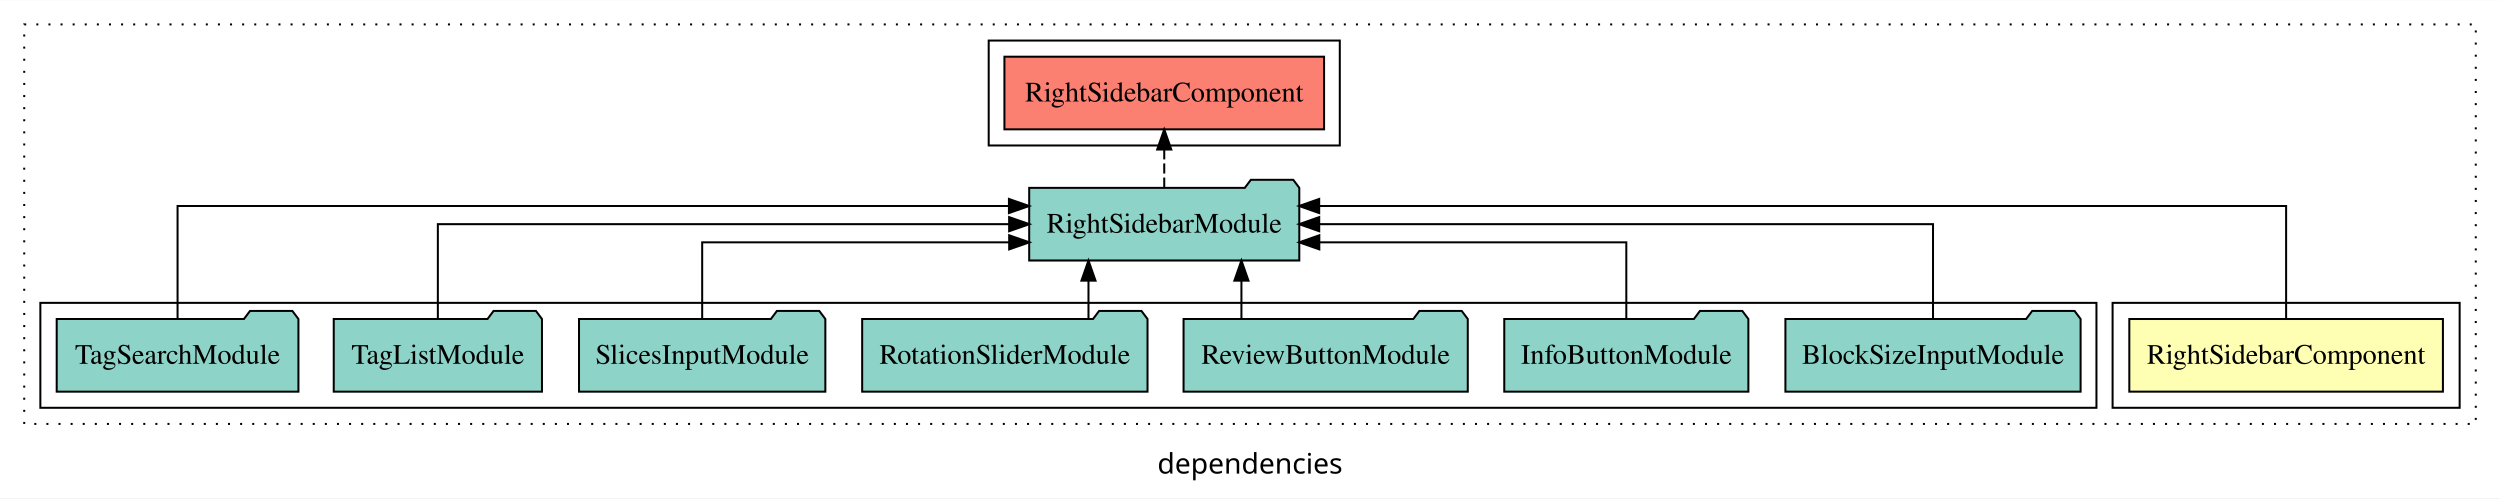
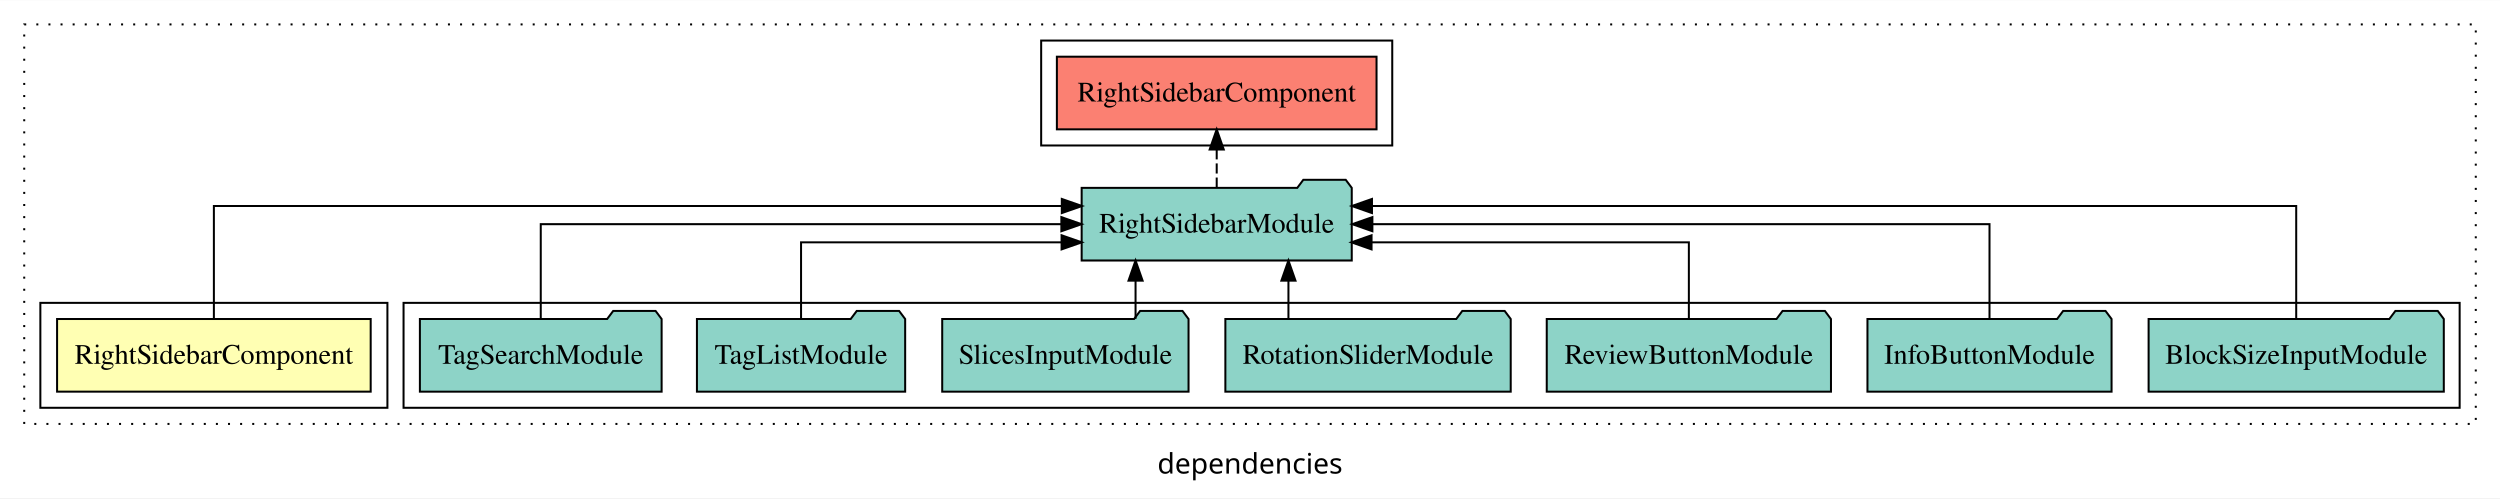
<svg xmlns="http://www.w3.org/2000/svg" width="1239pt" height="247pt" viewBox="0.00 0.00 1239.00 246.80">
  <g id="graph0" class="graph" transform="scale(1 1) rotate(0) translate(4 242.8)">
    <polygon fill="white" stroke="transparent" points="-4,4 -4,-242.8 1235,-242.8 1235,4 -4,4" />
    <text text-anchor="middle" x="615.5" y="-8.2" font-family="sans-serif" font-size="14.00">dependencies</text>
    <g id="clust1" class="cluster">
      <polygon fill="none" stroke="black" stroke-dasharray="1,5" points="8,-32.8 8,-230.8 1223,-230.8 1223,-32.8 8,-32.8" />
    </g>
-     <g id="clust5" class="cluster">
-       <polygon fill="none" stroke="black" points="486,-170.8 486,-222.8 660,-222.8 660,-170.8 486,-170.8" />
+     <g id="clust4" class="cluster">
+       <polygon fill="none" stroke="black" points="196,-40.8 196,-92.8 1215,-92.8 1215,-40.8 196,-40.8" />
    </g>
    <g id="clust2" class="cluster">
-       <polygon fill="none" stroke="black" points="1043,-40.8 1043,-92.8 1215,-92.8 1215,-40.8 1043,-40.8" />
+       <polygon fill="none" stroke="black" points="16,-40.8 16,-92.8 188,-92.8 188,-40.8 16,-40.8" />
    </g>
-     <g id="clust4" class="cluster">
-       <polygon fill="none" stroke="black" points="16,-40.8 16,-92.8 1035,-92.8 1035,-40.8 16,-40.8" />
+     <g id="clust5" class="cluster">
+       <polygon fill="none" stroke="black" points="512,-170.8 512,-222.8 686,-222.8 686,-170.8 512,-170.8" />
    </g>
    <g id="node1" class="node">
-       <polygon fill="#ffffb3" stroke="black" points="1206.71,-84.8 1051.29,-84.8 1051.29,-48.8 1206.71,-48.8 1206.71,-84.8" />
-       <text text-anchor="middle" x="1129" y="-62.6" font-family="Times,serif" font-size="14.00">RightSidebarComponent</text>
+       <polygon fill="#ffffb3" stroke="black" points="179.71,-84.8 24.29,-84.8 24.29,-48.8 179.71,-48.8 179.71,-84.8" />
+       <text text-anchor="middle" x="102" y="-62.6" font-family="Times,serif" font-size="14.00">RightSidebarComponent</text>
    </g>
    <g id="node2" class="node">
-       <polygon fill="#8dd3c7" stroke="black" points="639.93,-149.8 636.93,-153.8 615.93,-153.8 612.93,-149.8 506.07,-149.8 506.07,-113.8 639.93,-113.8 639.93,-149.8" />
-       <text text-anchor="middle" x="573" y="-127.6" font-family="Times,serif" font-size="14.00">RightSidebarModule</text>
+       <polygon fill="#8dd3c7" stroke="black" points="665.93,-149.8 662.93,-153.8 641.93,-153.8 638.93,-149.8 532.07,-149.8 532.07,-113.8 665.93,-113.8 665.93,-149.8" />
+       <text text-anchor="middle" x="599" y="-127.6" font-family="Times,serif" font-size="14.00">RightSidebarModule</text>
    </g>
    <g id="edge1" class="edge">
-       <path fill="none" stroke="black" d="M1129,-85.09C1129,-107.01 1129,-140.8 1129,-140.8 1129,-140.8 649.79,-140.8 649.79,-140.8" />
-       <polygon fill="black" stroke="black" points="649.79,-137.3 639.79,-140.8 649.79,-144.3 649.79,-137.3" />
+       <path fill="none" stroke="black" d="M102,-85.09C102,-107.01 102,-140.8 102,-140.8 102,-140.8 522.23,-140.8 522.23,-140.8" />
+       <polygon fill="black" stroke="black" points="522.23,-144.3 532.23,-140.8 522.23,-137.3 522.23,-144.3" />
    </g>
    <g id="node10" class="node">
-       <polygon fill="#fb8072" stroke="black" points="652.21,-214.8 493.79,-214.8 493.79,-178.8 652.21,-178.8 652.21,-214.8" />
-       <text text-anchor="middle" x="573" y="-192.6" font-family="Times,serif" font-size="14.00">RightSidebarComponent </text>
+       <polygon fill="#fb8072" stroke="black" points="678.21,-214.8 519.79,-214.8 519.79,-178.8 678.21,-178.8 678.21,-214.8" />
+       <text text-anchor="middle" x="599" y="-192.6" font-family="Times,serif" font-size="14.00">RightSidebarComponent </text>
    </g>
    <g id="edge9" class="edge">
-       <path fill="none" stroke="black" stroke-dasharray="5,2" d="M573,-149.91C573,-149.91 573,-168.79 573,-168.79" />
-       <polygon fill="black" stroke="black" points="569.5,-168.79 573,-178.79 576.5,-168.79 569.5,-168.79" />
+       <path fill="none" stroke="black" stroke-dasharray="5,2" d="M599,-149.91C599,-149.91 599,-168.79 599,-168.79" />
+       <polygon fill="black" stroke="black" points="595.5,-168.79 599,-178.79 602.5,-168.79 595.5,-168.79" />
    </g>
    <g id="node3" class="node">
-       <polygon fill="#8dd3c7" stroke="black" points="1027.15,-84.8 1024.15,-88.8 1003.15,-88.8 1000.15,-84.8 880.85,-84.8 880.85,-48.8 1027.15,-48.8 1027.15,-84.8" />
-       <text text-anchor="middle" x="954" y="-62.6" font-family="Times,serif" font-size="14.00">BlockSizeInputModule</text>
+       <polygon fill="#8dd3c7" stroke="black" points="1207.15,-84.8 1204.15,-88.8 1183.15,-88.8 1180.15,-84.8 1060.85,-84.8 1060.85,-48.8 1207.15,-48.8 1207.15,-84.8" />
+       <text text-anchor="middle" x="1134" y="-62.6" font-family="Times,serif" font-size="14.00">BlockSizeInputModule</text>
    </g>
    <g id="edge2" class="edge">
-       <path fill="none" stroke="black" d="M954,-84.91C954,-104.14 954,-131.8 954,-131.8 954,-131.8 649.8,-131.8 649.8,-131.8" />
-       <polygon fill="black" stroke="black" points="649.8,-128.3 639.8,-131.8 649.8,-135.3 649.8,-128.3" />
+       <path fill="none" stroke="black" d="M1134,-85.09C1134,-107.01 1134,-140.8 1134,-140.8 1134,-140.8 675.95,-140.8 675.95,-140.8" />
+       <polygon fill="black" stroke="black" points="675.95,-137.3 665.95,-140.8 675.95,-144.3 675.95,-137.3" />
    </g>
    <g id="node4" class="node">
-       <polygon fill="#8dd3c7" stroke="black" points="862.49,-84.8 859.49,-88.8 838.49,-88.8 835.49,-84.8 741.51,-84.8 741.51,-48.8 862.49,-48.8 862.49,-84.8" />
-       <text text-anchor="middle" x="802" y="-62.6" font-family="Times,serif" font-size="14.00">InfoButtonModule</text>
+       <polygon fill="#8dd3c7" stroke="black" points="1042.49,-84.8 1039.49,-88.8 1018.49,-88.8 1015.49,-84.8 921.51,-84.8 921.51,-48.8 1042.49,-48.8 1042.49,-84.8" />
+       <text text-anchor="middle" x="982" y="-62.6" font-family="Times,serif" font-size="14.00">InfoButtonModule</text>
    </g>
    <g id="edge3" class="edge">
-       <path fill="none" stroke="black" d="M802,-84.83C802,-101.2 802,-122.8 802,-122.8 802,-122.8 649.85,-122.8 649.85,-122.8" />
-       <polygon fill="black" stroke="black" points="649.85,-119.3 639.85,-122.8 649.85,-126.3 649.85,-119.3" />
+       <path fill="none" stroke="black" d="M982,-84.91C982,-104.14 982,-131.8 982,-131.8 982,-131.8 676.15,-131.8 676.15,-131.8" />
+       <polygon fill="black" stroke="black" points="676.15,-128.3 666.15,-131.8 676.15,-135.3 676.15,-128.3" />
    </g>
    <g id="node5" class="node">
-       <polygon fill="#8dd3c7" stroke="black" points="723.43,-84.8 720.43,-88.8 699.43,-88.8 696.43,-84.8 582.57,-84.8 582.57,-48.8 723.43,-48.8 723.43,-84.8" />
-       <text text-anchor="middle" x="653" y="-62.6" font-family="Times,serif" font-size="14.00">ReviewButtonModule</text>
+       <polygon fill="#8dd3c7" stroke="black" points="903.43,-84.8 900.43,-88.8 879.43,-88.8 876.43,-84.8 762.57,-84.8 762.57,-48.8 903.43,-48.8 903.43,-84.8" />
+       <text text-anchor="middle" x="833" y="-62.6" font-family="Times,serif" font-size="14.00">ReviewButtonModule</text>
    </g>
    <g id="edge4" class="edge">
-       <path fill="none" stroke="black" d="M611.25,-84.91C611.25,-84.91 611.25,-103.79 611.25,-103.79" />
-       <polygon fill="black" stroke="black" points="607.75,-103.79 611.25,-113.79 614.75,-103.79 607.75,-103.79" />
+       <path fill="none" stroke="black" d="M833,-84.83C833,-101.2 833,-122.8 833,-122.8 833,-122.8 675.74,-122.8 675.74,-122.8" />
+       <polygon fill="black" stroke="black" points="675.74,-119.3 665.74,-122.8 675.74,-126.3 675.74,-119.3" />
    </g>
    <g id="node6" class="node">
-       <polygon fill="#8dd3c7" stroke="black" points="564.71,-84.8 561.71,-88.8 540.71,-88.8 537.71,-84.8 423.29,-84.8 423.29,-48.8 564.71,-48.8 564.71,-84.8" />
-       <text text-anchor="middle" x="494" y="-62.6" font-family="Times,serif" font-size="14.00">RotationSliderModule</text>
+       <polygon fill="#8dd3c7" stroke="black" points="744.71,-84.8 741.71,-88.8 720.71,-88.8 717.71,-84.8 603.29,-84.8 603.29,-48.8 744.71,-48.8 744.71,-84.8" />
+       <text text-anchor="middle" x="674" y="-62.6" font-family="Times,serif" font-size="14.00">RotationSliderModule</text>
    </g>
    <g id="edge5" class="edge">
-       <path fill="none" stroke="black" d="M535.45,-84.91C535.45,-84.91 535.45,-103.79 535.45,-103.79" />
-       <polygon fill="black" stroke="black" points="531.95,-103.79 535.45,-113.79 538.95,-103.79 531.95,-103.79" />
+       <path fill="none" stroke="black" d="M634.55,-84.91C634.55,-84.91 634.55,-103.79 634.55,-103.79" />
+       <polygon fill="black" stroke="black" points="631.05,-103.79 634.55,-113.79 638.05,-103.79 631.05,-103.79" />
    </g>
    <g id="node7" class="node">
-       <polygon fill="#8dd3c7" stroke="black" points="405.04,-84.8 402.04,-88.8 381.04,-88.8 378.04,-84.8 282.96,-84.8 282.96,-48.8 405.04,-48.8 405.04,-84.8" />
-       <text text-anchor="middle" x="344" y="-62.6" font-family="Times,serif" font-size="14.00">SlicesInputModule</text>
+       <polygon fill="#8dd3c7" stroke="black" points="585.04,-84.8 582.04,-88.8 561.04,-88.8 558.04,-84.8 462.96,-84.8 462.96,-48.8 585.04,-48.8 585.04,-84.8" />
+       <text text-anchor="middle" x="524" y="-62.6" font-family="Times,serif" font-size="14.00">SlicesInputModule</text>
    </g>
    <g id="edge6" class="edge">
-       <path fill="none" stroke="black" d="M344,-84.83C344,-101.2 344,-122.8 344,-122.8 344,-122.8 496.15,-122.8 496.15,-122.8" />
-       <polygon fill="black" stroke="black" points="496.15,-126.3 506.15,-122.8 496.15,-119.3 496.15,-126.3" />
+       <path fill="none" stroke="black" d="M558.78,-84.91C558.78,-84.91 558.78,-103.79 558.78,-103.79" />
+       <polygon fill="black" stroke="black" points="555.28,-103.79 558.78,-113.79 562.28,-103.79 555.28,-103.79" />
    </g>
    <g id="node8" class="node">
-       <polygon fill="#8dd3c7" stroke="black" points="264.6,-84.8 261.6,-88.8 240.6,-88.8 237.6,-84.8 161.4,-84.8 161.4,-48.8 264.6,-48.8 264.6,-84.8" />
-       <text text-anchor="middle" x="213" y="-62.6" font-family="Times,serif" font-size="14.00">TagListModule</text>
+       <polygon fill="#8dd3c7" stroke="black" points="444.6,-84.8 441.6,-88.8 420.6,-88.8 417.6,-84.8 341.4,-84.8 341.4,-48.8 444.6,-48.8 444.6,-84.8" />
+       <text text-anchor="middle" x="393" y="-62.6" font-family="Times,serif" font-size="14.00">TagListModule</text>
    </g>
    <g id="edge7" class="edge">
-       <path fill="none" stroke="black" d="M213,-84.91C213,-104.14 213,-131.8 213,-131.8 213,-131.8 496.13,-131.8 496.13,-131.8" />
-       <polygon fill="black" stroke="black" points="496.13,-135.3 506.13,-131.8 496.13,-128.3 496.13,-135.3" />
+       <path fill="none" stroke="black" d="M393,-84.83C393,-101.2 393,-122.8 393,-122.8 393,-122.8 522.12,-122.8 522.12,-122.8" />
+       <polygon fill="black" stroke="black" points="522.12,-126.3 532.12,-122.8 522.12,-119.3 522.12,-126.3" />
    </g>
    <g id="node9" class="node">
-       <polygon fill="#8dd3c7" stroke="black" points="143.9,-84.8 140.9,-88.8 119.9,-88.8 116.9,-84.8 24.1,-84.8 24.1,-48.8 143.9,-48.8 143.9,-84.8" />
-       <text text-anchor="middle" x="84" y="-62.6" font-family="Times,serif" font-size="14.00">TagSearchModule</text>
+       <polygon fill="#8dd3c7" stroke="black" points="323.9,-84.8 320.9,-88.8 299.9,-88.8 296.9,-84.8 204.1,-84.8 204.1,-48.8 323.9,-48.8 323.9,-84.8" />
+       <text text-anchor="middle" x="264" y="-62.6" font-family="Times,serif" font-size="14.00">TagSearchModule</text>
    </g>
    <g id="edge8" class="edge">
-       <path fill="none" stroke="black" d="M84,-85.09C84,-107.01 84,-140.8 84,-140.8 84,-140.8 496.03,-140.8 496.03,-140.8" />
-       <polygon fill="black" stroke="black" points="496.03,-144.3 506.03,-140.8 496.03,-137.3 496.03,-144.3" />
+       <path fill="none" stroke="black" d="M264,-84.91C264,-104.14 264,-131.8 264,-131.8 264,-131.8 522.01,-131.8 522.01,-131.8" />
+       <polygon fill="black" stroke="black" points="522.01,-135.3 532.01,-131.8 522.01,-128.3 522.01,-135.3" />
    </g>
  </g>
</svg>
